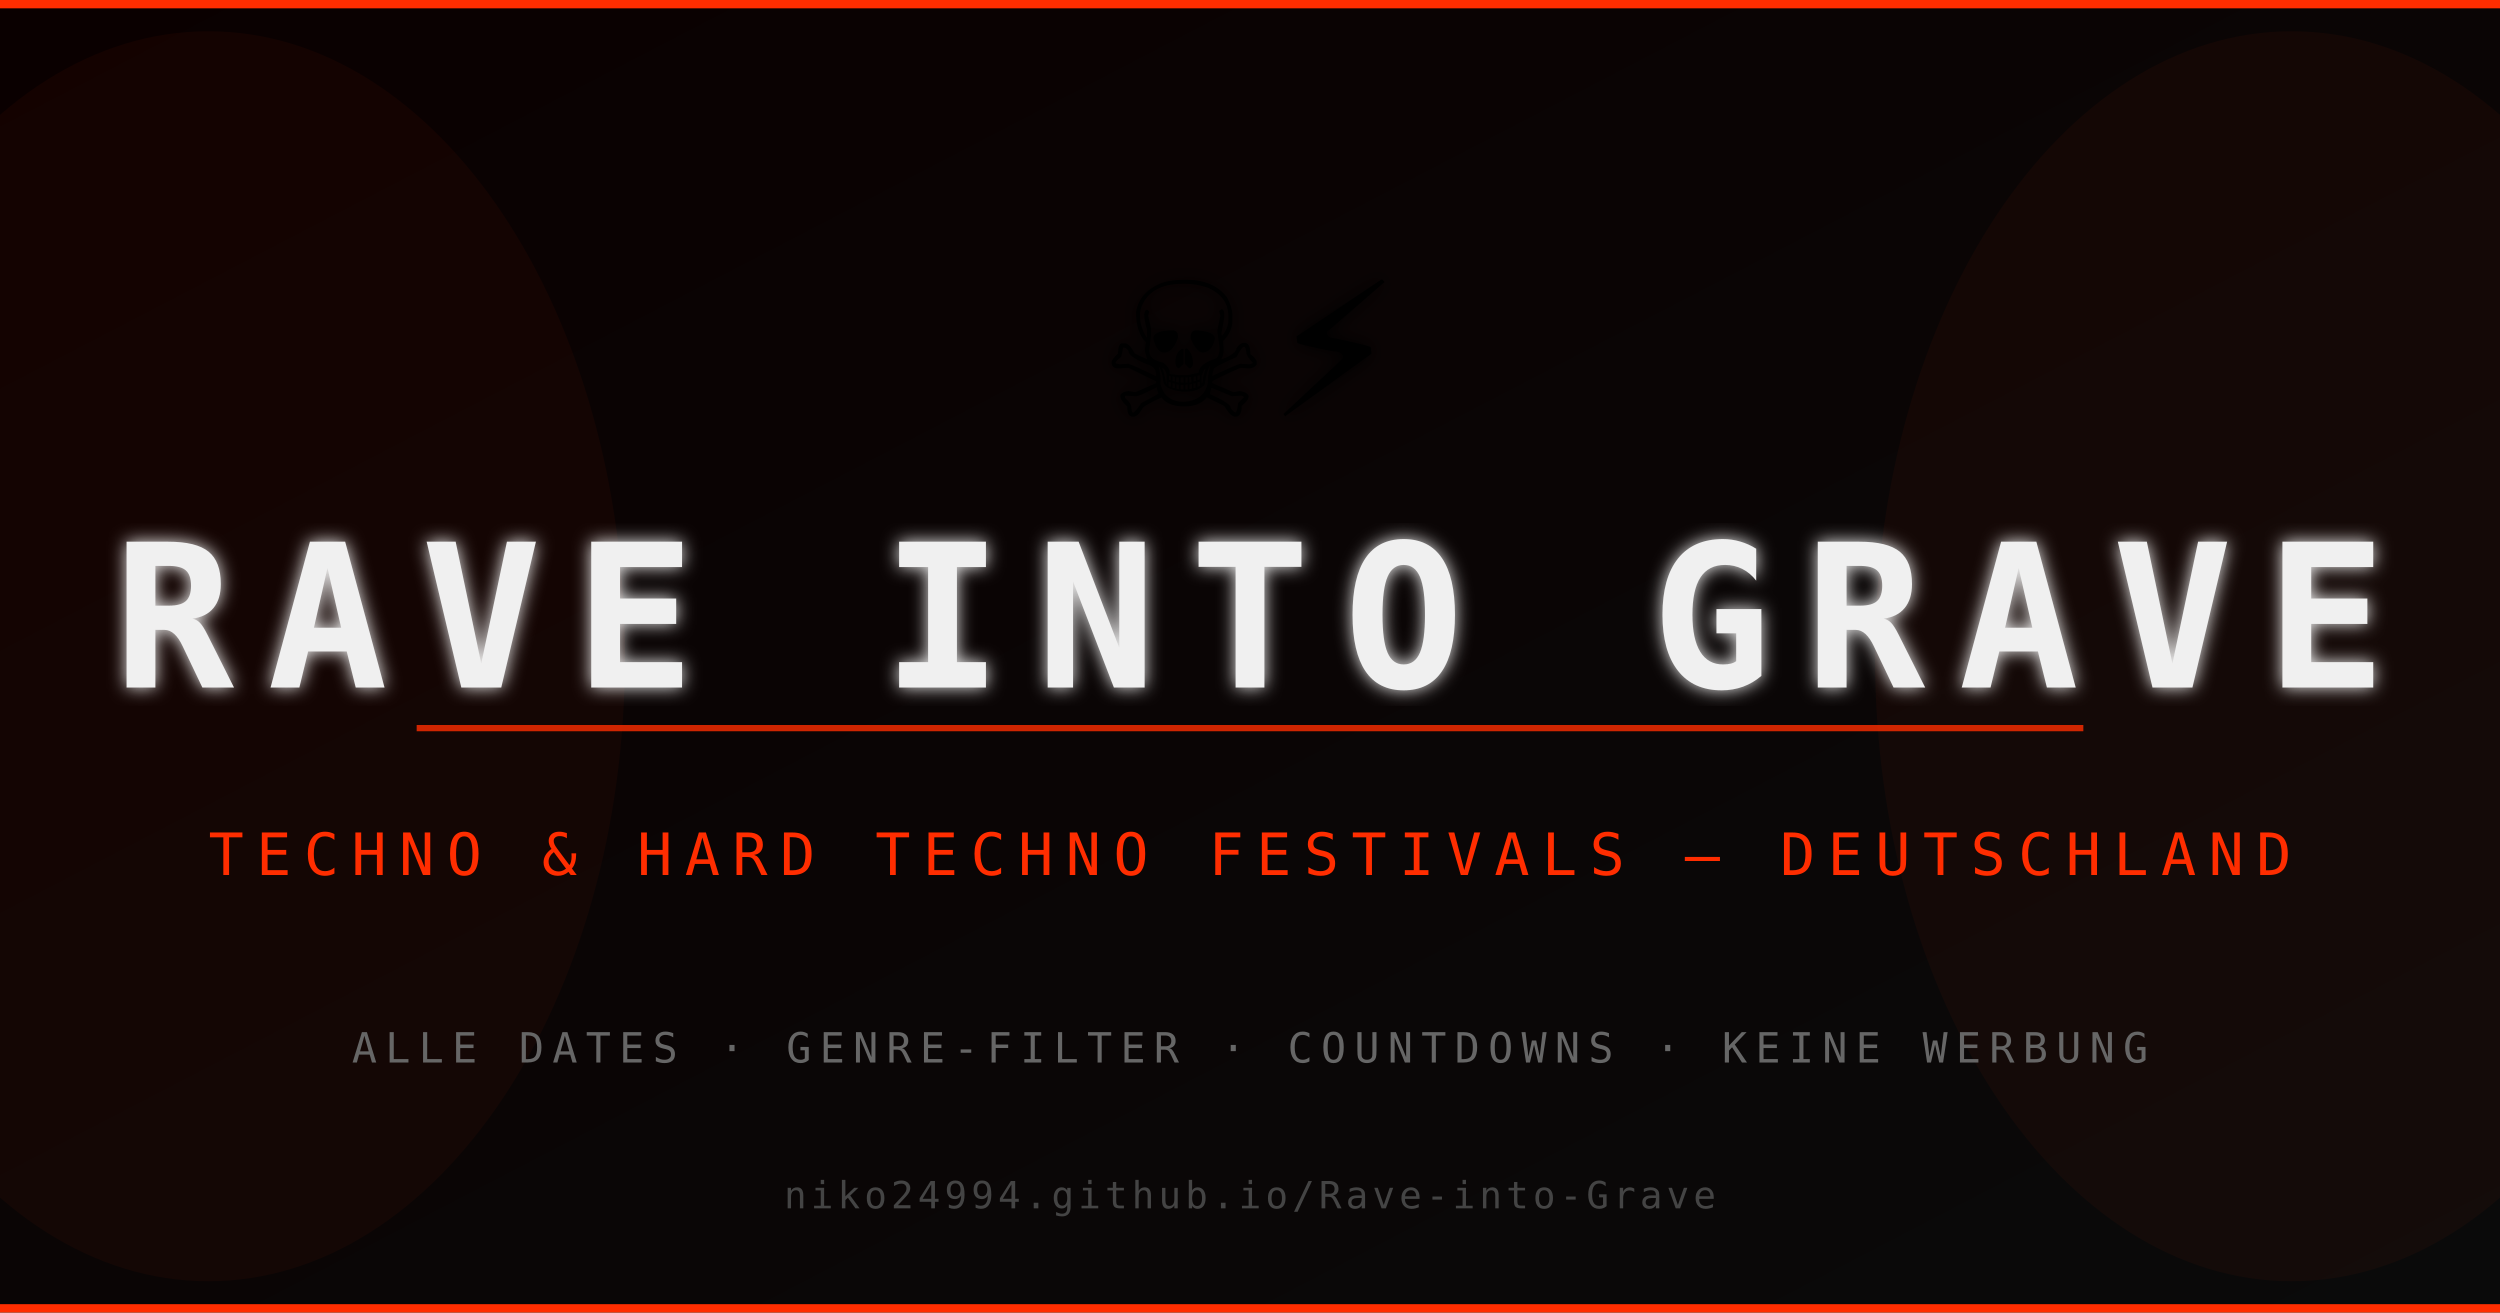
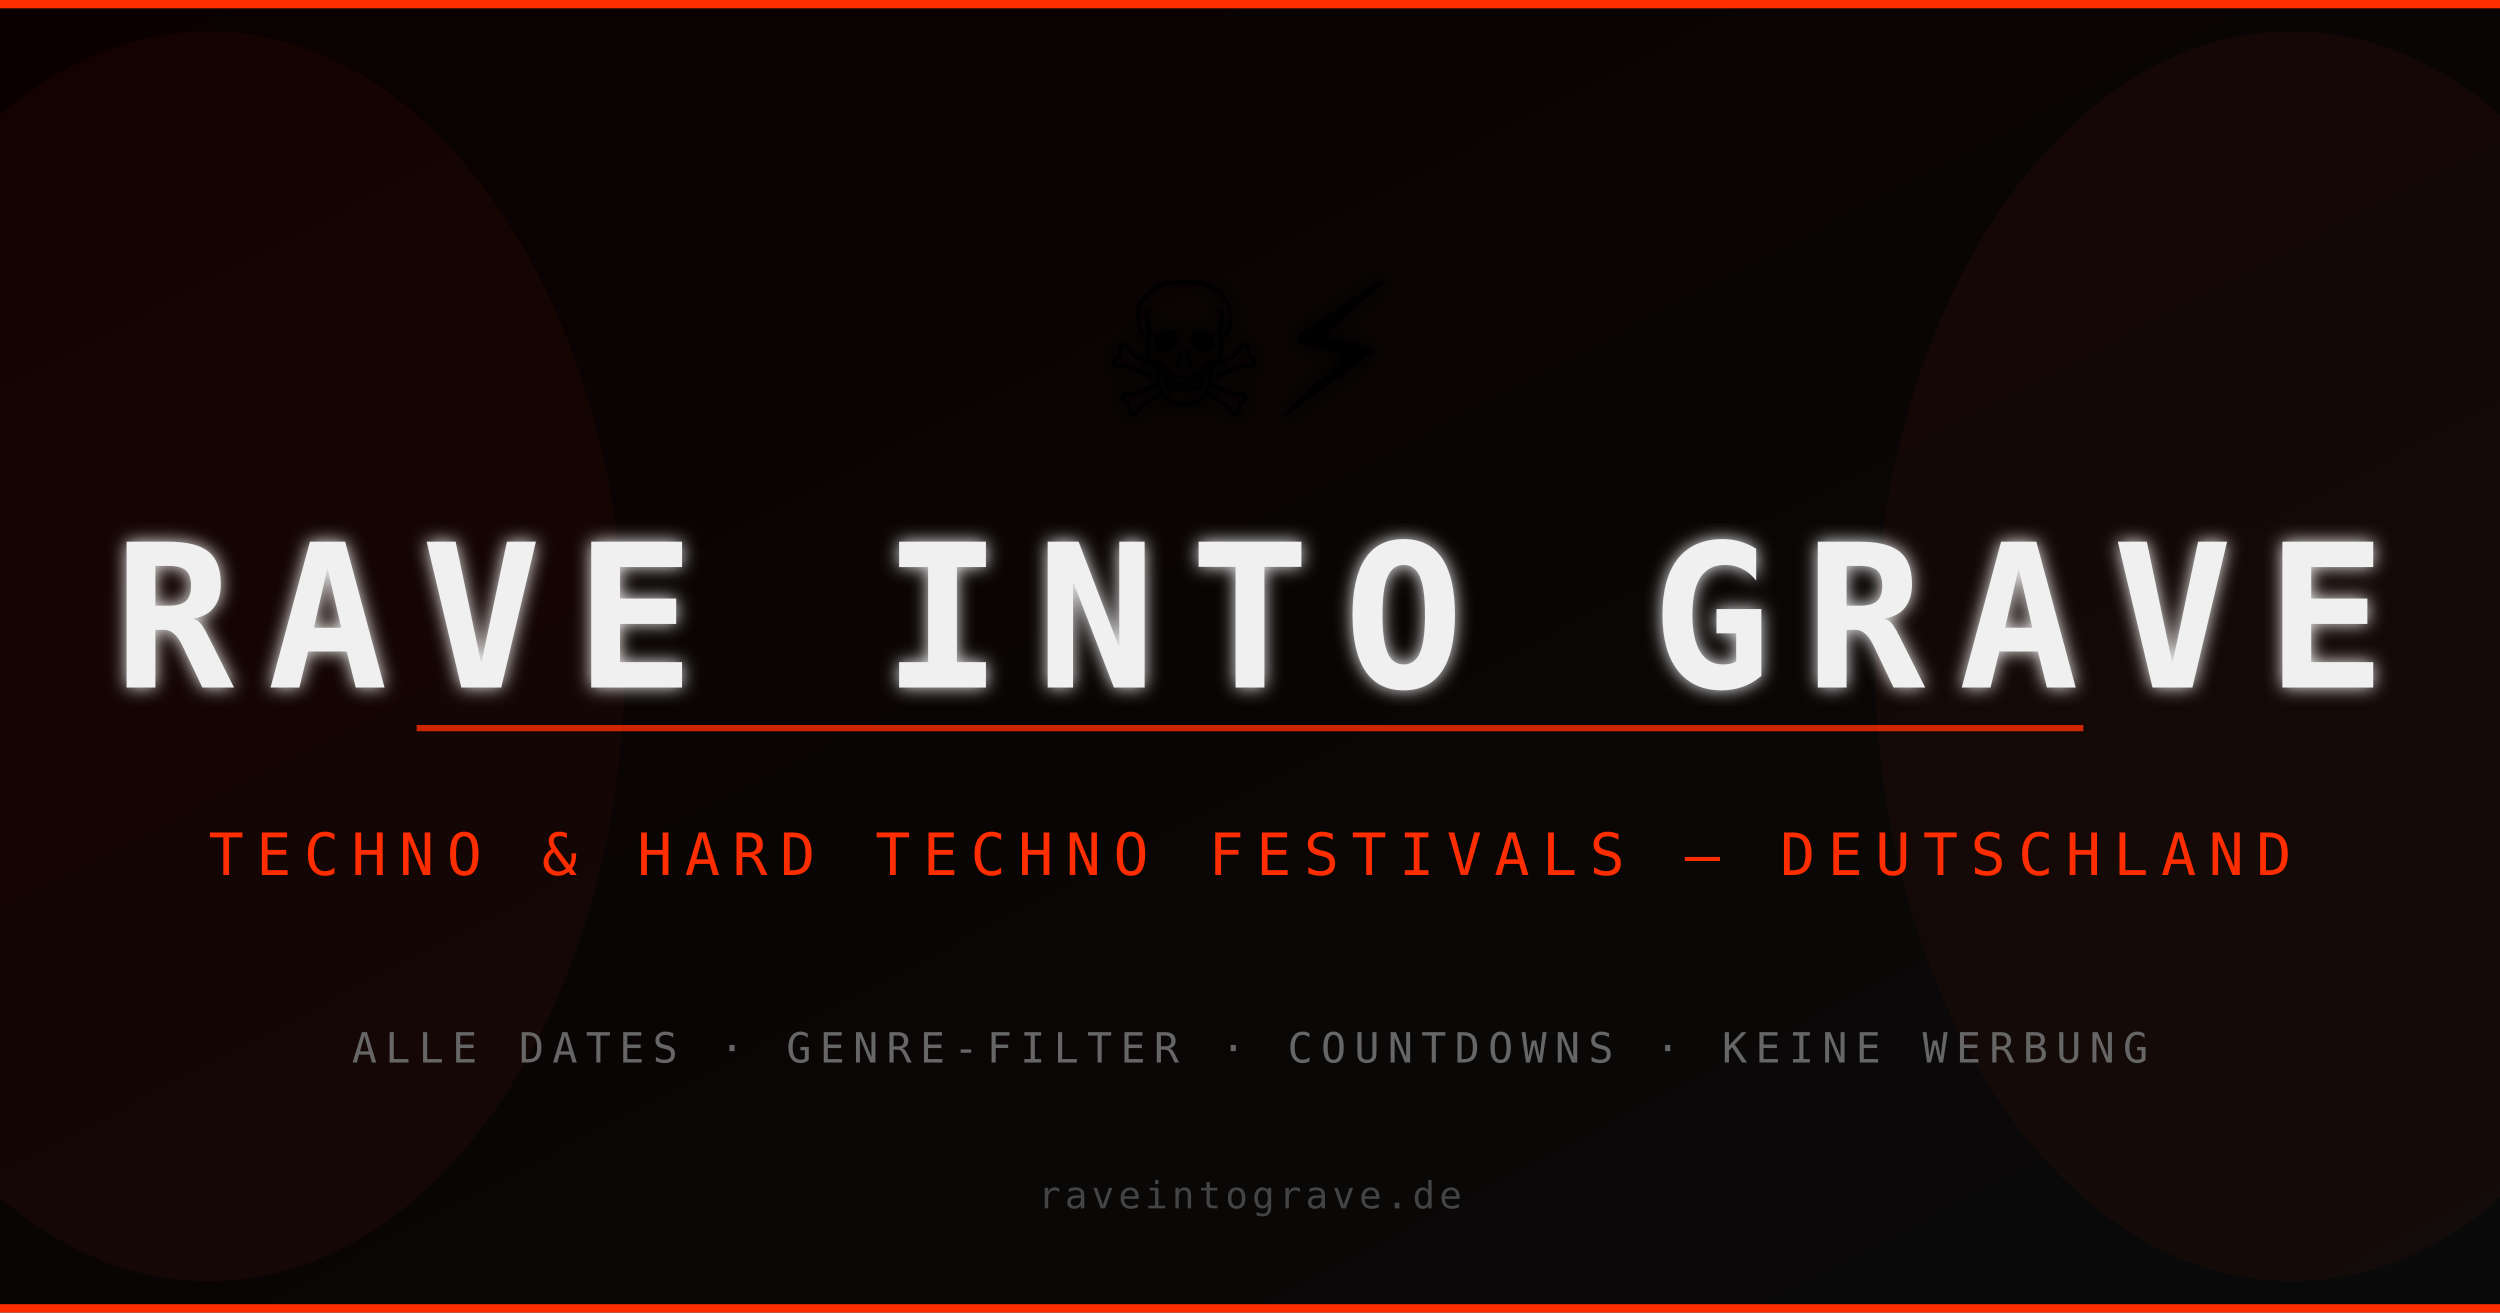
<svg xmlns="http://www.w3.org/2000/svg" width="1200" height="630" viewBox="0 0 1200 630">
  <defs>
    <linearGradient id="bg" x1="0%" y1="0%" x2="100%" y2="100%">
      <stop offset="0%" style="stop-color:#0a0000;stop-opacity:1" />
      <stop offset="100%" style="stop-color:#0a0a0a;stop-opacity:1" />
    </linearGradient>
    <filter id="glow">
      <feGaussianBlur stdDeviation="4" result="coloredBlur" />
      <feMerge>
        <feMergeNode in="coloredBlur" />
        <feMergeNode in="SourceGraphic" />
      </feMerge>
    </filter>
  </defs>
  <rect width="1200" height="630" fill="url(#bg)" />
  <rect width="1200" height="630" fill="url(#scanlines)" opacity="0.15" />
  <rect width="1200" height="4" fill="#ff2d00" />
  <rect y="626" width="1200" height="4" fill="#ff2d00" />
  <ellipse cx="100" cy="315" rx="200" ry="300" fill="#ff2d00" opacity="0.04" />
  <ellipse cx="1100" cy="315" rx="200" ry="300" fill="#ff2d00" opacity="0.04" />
  <text x="600" y="200" font-size="90" text-anchor="middle" filter="url(#glow)">☠️⚡</text>
  <text x="600" y="330" font-family="monospace" font-size="96" font-weight="bold" fill="#f0f0f0" text-anchor="middle" letter-spacing="16" filter="url(#glow)">RAVE INTO GRAVE</text>
  <rect x="200" y="348" width="800" height="3" fill="#ff2d00" opacity="0.8" />
  <text x="600" y="420" font-family="monospace" font-size="28" fill="#ff2d00" text-anchor="middle" letter-spacing="6">
    TECHNO &amp; HARD TECHNO FESTIVALS — DEUTSCHLAND
  </text>
  <text x="600" y="510" font-family="monospace" font-size="20" fill="#666" text-anchor="middle" letter-spacing="4">
    ALLE DATES · GENRE-FILTER · COUNTDOWNS · KEINE WERBUNG
  </text>
  <text x="600" y="580" font-family="monospace" font-size="18" fill="#444" text-anchor="middle" letter-spacing="2">
-     niko24994.github.io/Rave-into-Grave
+     raveintograve.de
  </text>
</svg>
